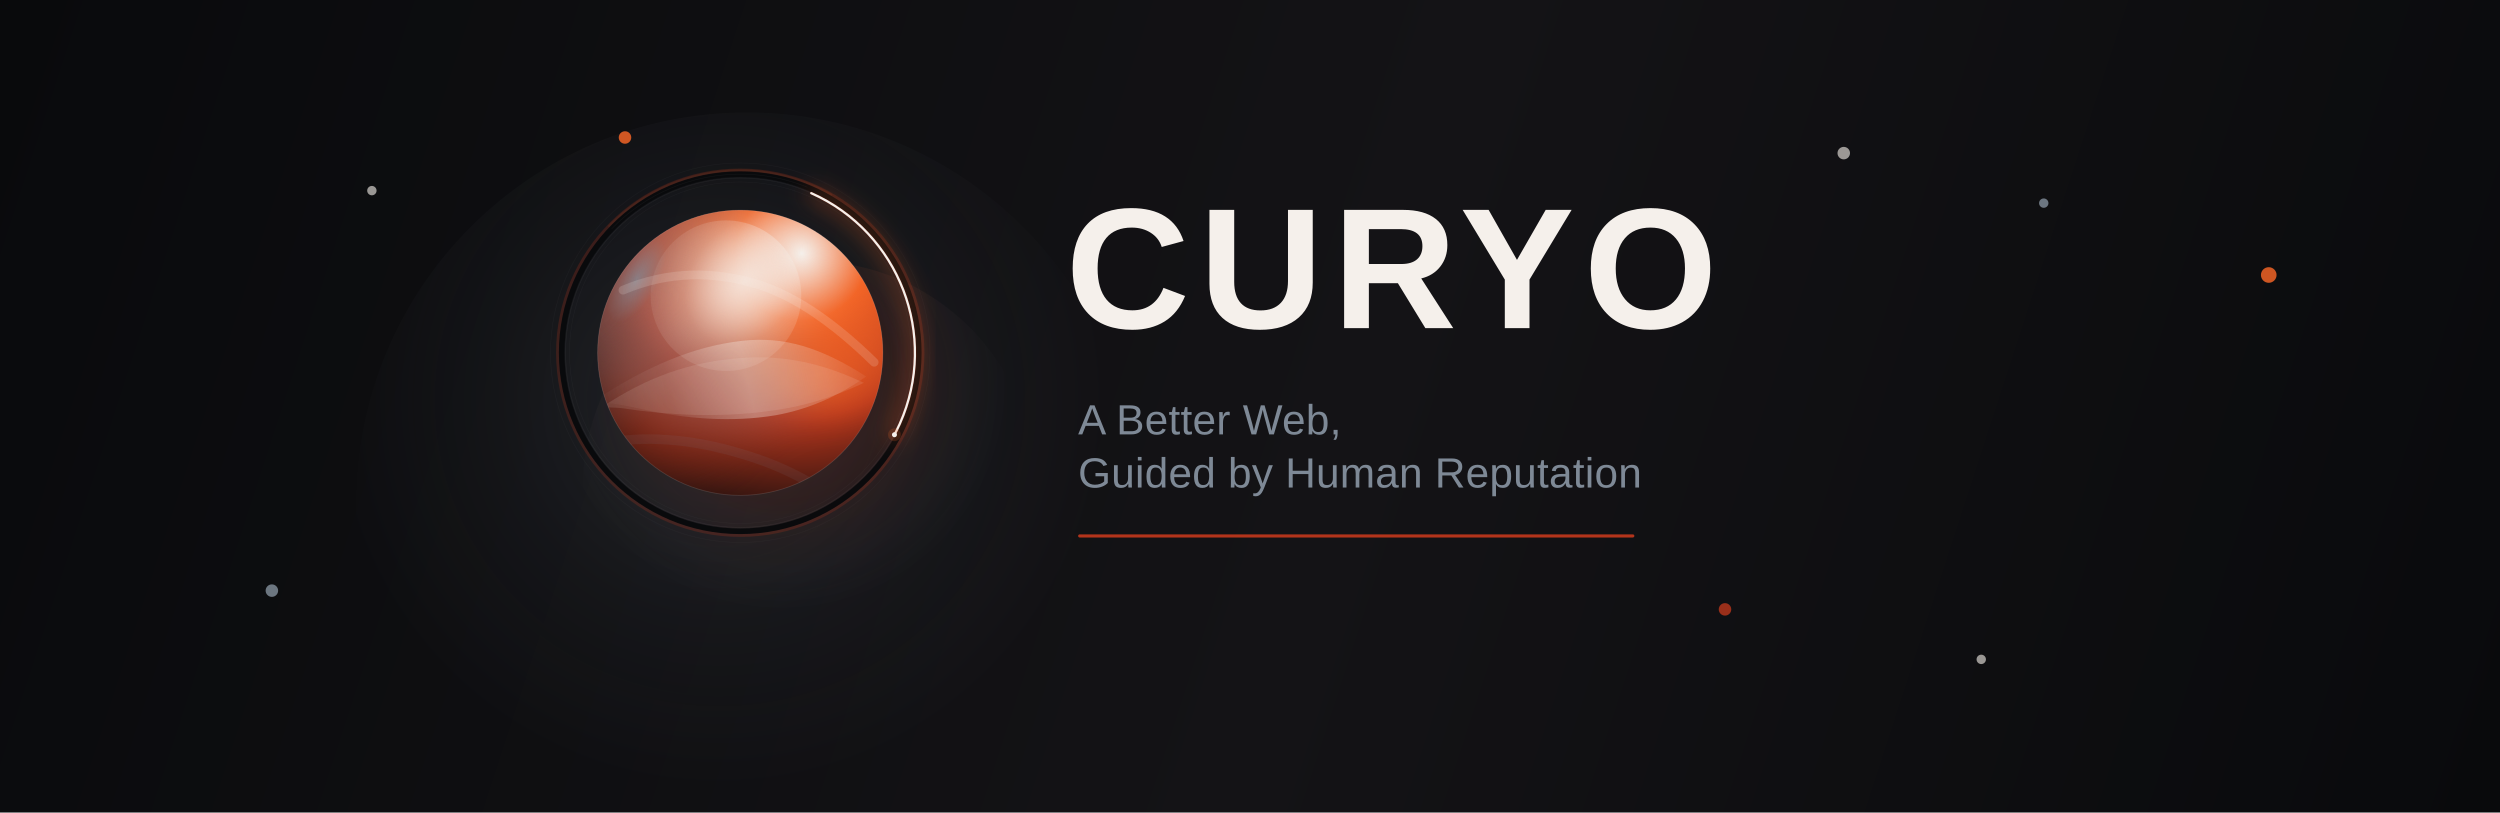
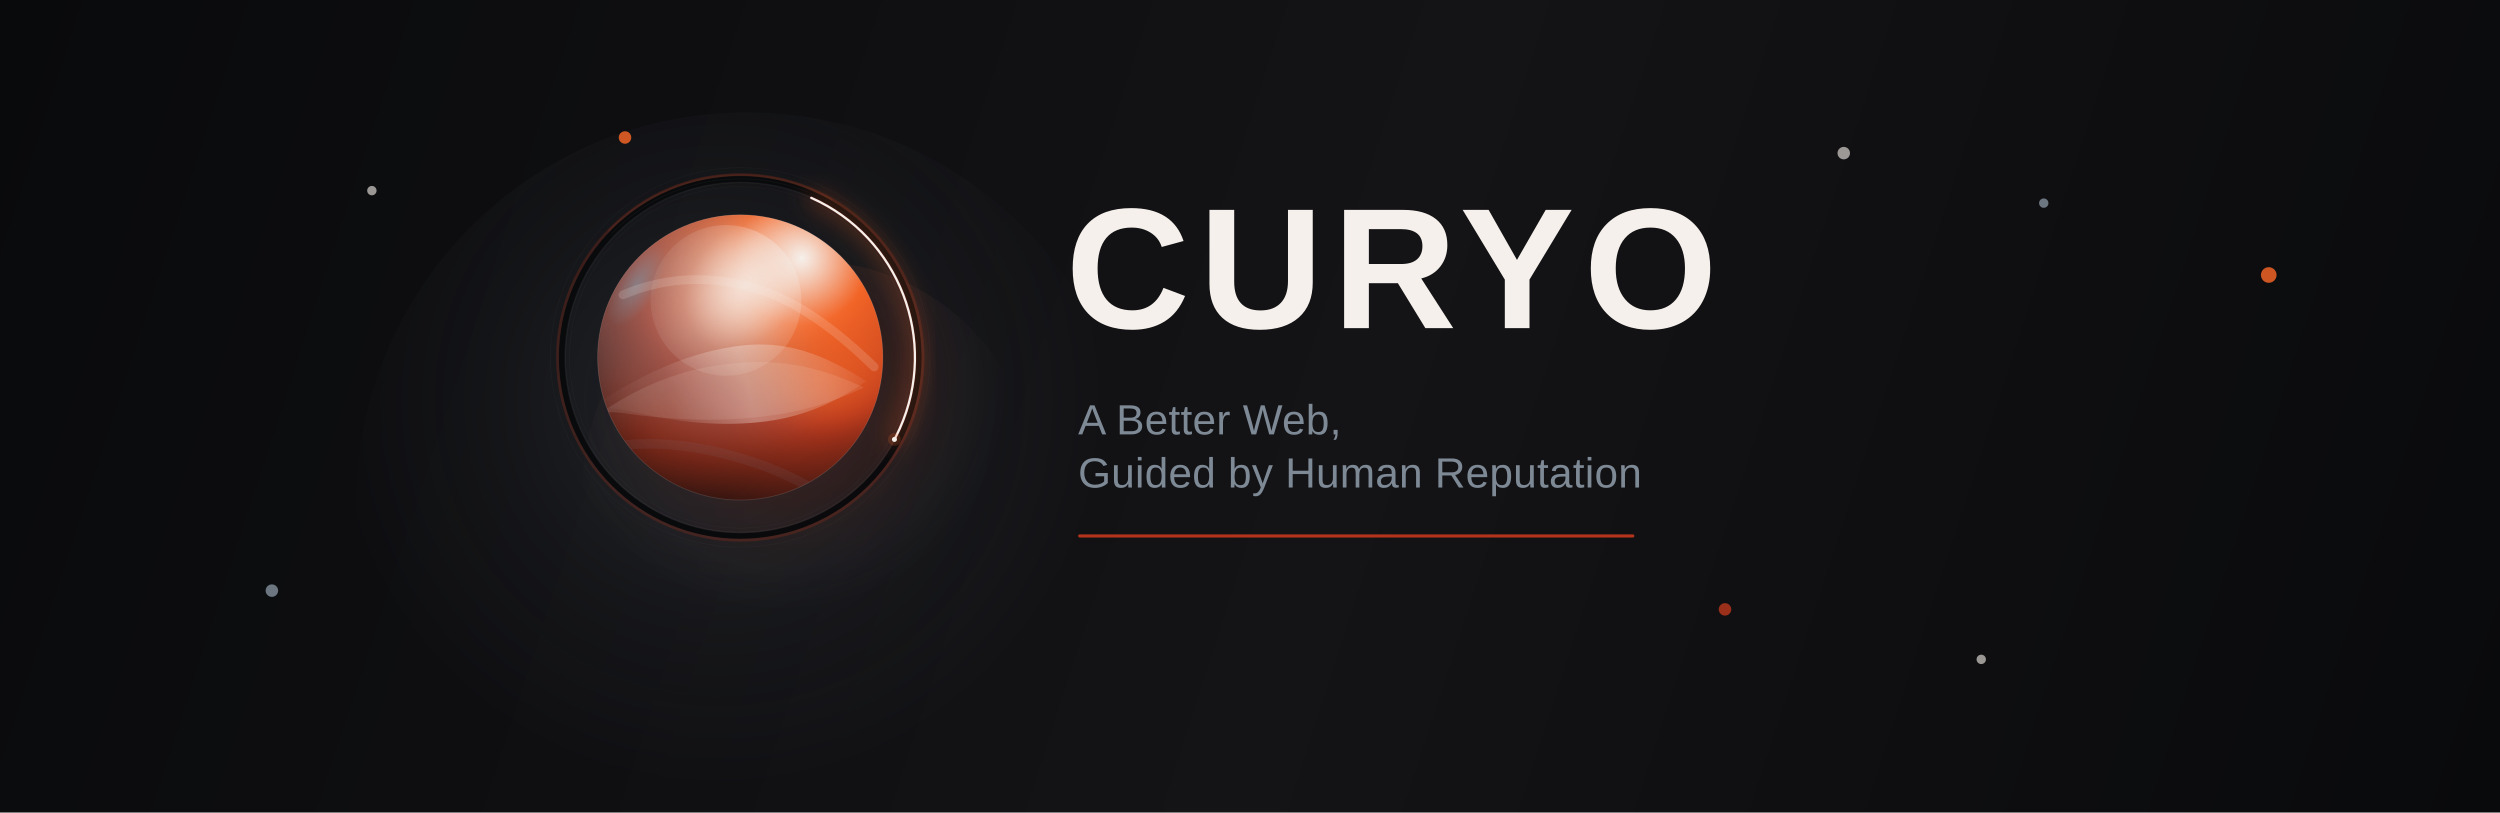
<svg xmlns="http://www.w3.org/2000/svg" viewBox="0 0 1600 520" width="1600" height="520" fill="none">
  <defs>
    <linearGradient id="banner-bg" x1="0" y1="0" x2="1600" y2="520" gradientUnits="userSpaceOnUse">
      <stop offset="0%" stop-color="#090A0C" />
      <stop offset="54%" stop-color="#141316" />
      <stop offset="100%" stop-color="#090A0C" />
    </linearGradient>
    <radialGradient id="banner-left-glow" cx="460" cy="256" r="250" gradientUnits="userSpaceOnUse">
      <stop offset="0%" stop-color="#7E8996" stop-opacity="0.18" />
      <stop offset="56%" stop-color="#7E8996" stop-opacity="0.06" />
      <stop offset="100%" stop-color="#7E8996" stop-opacity="0" />
    </radialGradient>
    <radialGradient id="banner-core-glow" cx="500" cy="246" r="145" gradientUnits="userSpaceOnUse">
      <stop offset="0%" stop-color="#F26426" stop-opacity="0.18" />
      <stop offset="52%" stop-color="#B3341B" stop-opacity="0.12" />
      <stop offset="100%" stop-color="#7E8996" stop-opacity="0" />
    </radialGradient>
    <radialGradient id="banner-mark-orb-base" cx="0" cy="0" r="1" gradientUnits="userSpaceOnUse" gradientTransform="translate(856 450) rotate(136) scale(720 702)">
      <stop stop-color="#F5F0EB" />
      <stop offset="0.24" stop-color="#F26426" />
      <stop offset="0.58" stop-color="#B3341B" />
      <stop offset="1" stop-color="#090A0C" />
    </radialGradient>
    <radialGradient id="banner-mark-orb-rim" cx="0" cy="0" r="1" gradientUnits="userSpaceOnUse" gradientTransform="translate(438 516) rotate(30) scale(240 540)">
      <stop stop-color="#7E8996" stop-opacity="0.82" />
      <stop offset="0.22" stop-color="#7E8996" stop-opacity="0.34" />
      <stop offset="1" stop-color="#7E8996" stop-opacity="0" />
    </radialGradient>
    <radialGradient id="banner-mark-soft-white" cx="0" cy="0" r="1" gradientUnits="userSpaceOnUse" gradientTransform="translate(710 520) rotate(128) scale(330 260)">
      <stop stop-color="#F5F0EB" stop-opacity="0.74" />
      <stop offset="0.52" stop-color="#F5F0EB" stop-opacity="0.2" />
      <stop offset="1" stop-color="#F5F0EB" stop-opacity="0" />
    </radialGradient>
    <radialGradient id="banner-mark-coral-bloom" cx="0" cy="0" r="1" gradientUnits="userSpaceOnUse" gradientTransform="translate(910 754) rotate(158) scale(294 236)">
      <stop stop-color="#F26426" stop-opacity="0.72" />
      <stop offset="1" stop-color="#F26426" stop-opacity="0" />
    </radialGradient>
    <radialGradient id="banner-mark-violet-pocket" cx="0" cy="0" r="1" gradientUnits="userSpaceOnUse" gradientTransform="translate(500 866) rotate(-26) scale(334 244)">
      <stop stop-color="#B3341B" stop-opacity="0.54" />
      <stop offset="1" stop-color="#B3341B" stop-opacity="0" />
    </radialGradient>
    <radialGradient id="banner-mark-blue-pocket" cx="0" cy="0" r="1" gradientUnits="userSpaceOnUse" gradientTransform="translate(620 760) rotate(8) scale(320 180)">
      <stop stop-color="#7E8996" stop-opacity="0.36" />
      <stop offset="0.58" stop-color="#7E8996" stop-opacity="0.22" />
      <stop offset="1" stop-color="#7E8996" stop-opacity="0" />
    </radialGradient>
    <linearGradient id="banner-mark-fold-sheen" x1="290" y1="820" x2="1036" y2="650" gradientUnits="userSpaceOnUse">
      <stop stop-color="#F5F0EB" stop-opacity="0" />
      <stop offset="0.3" stop-color="#F5F0EB" stop-opacity="0.08" />
      <stop offset="0.56" stop-color="#F5F0EB" stop-opacity="0.34" />
      <stop offset="0.82" stop-color="#F5F0EB" stop-opacity="0.18" />
      <stop offset="1" stop-color="#F5F0EB" stop-opacity="0" />
    </linearGradient>
    <linearGradient id="banner-mark-flare-gradient" x1="860" y1="260" x2="1050" y2="736" gradientUnits="userSpaceOnUse">
      <stop stop-color="#B3341B" />
      <stop offset="0.38" stop-color="#F26426" />
      <stop offset="1" stop-color="#F5F0EB" />
    </linearGradient>
    <linearGradient id="banner-mark-flare-core" x1="870" y1="280" x2="1036" y2="716" gradientUnits="userSpaceOnUse">
      <stop stop-color="#F26426" />
      <stop offset="1" stop-color="#F5F0EB" />
    </linearGradient>
    <filter id="banner-mark-blur-40" x="0" y="0" width="1400" height="1400" filterUnits="userSpaceOnUse" color-interpolation-filters="sRGB">
      <feGaussianBlur stdDeviation="40" />
    </filter>
    <clipPath id="banner-mark-orb-clip">
      <circle cx="700" cy="700" r="360" />
    </clipPath>
    <symbol id="banner-mark" viewBox="0 0 1400 1400">
      <circle cx="700" cy="700" r="680" stroke="#FFFFFF" stroke-opacity="0.03" stroke-width="2" />
      <circle cx="700" cy="700" r="654" stroke="#B3341B" stroke-opacity="0.24" stroke-width="12" />
      <circle cx="700" cy="700" r="640" stroke="#090A0C" stroke-opacity="0.96" stroke-width="20" />
      <circle cx="700" cy="700" r="626" stroke="#FFFFFF" stroke-opacity="0.055" stroke-width="2" />
      <circle cx="700" cy="700" r="612" stroke="#FFFFFF" stroke-opacity="0.038" stroke-width="1.4" />
      <circle cx="700" cy="700" r="654" stroke="#F26426" stroke-opacity="0.08" stroke-width="6" stroke-linecap="round" stroke-dasharray="867.5 3241.7" transform="rotate(-136 700 700)" />
      <circle cx="700" cy="700" r="640" stroke="#FFFFFF" stroke-opacity="0.04" stroke-width="2.2" stroke-linecap="round" stroke-dasharray="759.6 3261.7" transform="rotate(-136 700 700)" />
      <g filter="url(#banner-mark-blur-40)">
        <circle cx="700" cy="700" r="626" stroke="#F26426" stroke-opacity="0.54" stroke-width="28" stroke-linecap="round" stroke-dasharray="1027.0 2906.3" transform="rotate(-66 700 700)" />
      </g>
      <circle cx="700" cy="700" r="626" stroke="#B3341B" stroke-opacity="0.42" stroke-width="10" stroke-linecap="round" stroke-dasharray="1027.0 2906.3" transform="rotate(-66 700 700)" />
      <circle cx="700" cy="700" r="626" stroke="url(#banner-mark-flare-gradient)" stroke-width="8" stroke-linecap="round" stroke-dasharray="1027.0 2906.3" transform="rotate(-66 700 700)" />
      <circle cx="700" cy="700" r="626" stroke="url(#banner-mark-flare-core)" stroke-width="2.4" stroke-linecap="round" stroke-dasharray="1027.0 2906.3" transform="rotate(-66 700 700)" />
      <circle cx="1252.7" cy="993.9" r="23" fill="#F26426" fill-opacity="0.18" />
      <circle cx="1252.7" cy="993.9" r="9" fill="#F5F0EB" />
      <g transform="translate(700 700) scale(1.42) translate(-700 -700)">
        <circle cx="700" cy="700" r="360" fill="url(#banner-mark-orb-base)" />
        <circle cx="700" cy="700" r="360" fill="url(#banner-mark-orb-rim)" />
        <g clip-path="url(#banner-mark-orb-clip)">
          <g filter="url(#banner-mark-blur-40)">
            <ellipse cx="672" cy="538" rx="280" ry="184" fill="url(#banner-mark-soft-white)" />
            <ellipse cx="930" cy="640" rx="246" ry="214" fill="url(#banner-mark-coral-bloom)" />
            <ellipse cx="508" cy="904" rx="286" ry="218" fill="url(#banner-mark-violet-pocket)" />
            <ellipse cx="662" cy="774" rx="316" ry="176" fill="url(#banner-mark-blue-pocket)" />
          </g>
          <path d="M330 822C464 734 582 684 704 670C810 658 902 686 1018 760C944 812 868 844 788 858C680 876 560 868 442 840C404 832 368 826 330 822Z" fill="url(#banner-mark-fold-sheen)" />
          <path d="M350 838C466 760 574 724 694 714C808 704 906 726 1012 776C932 814 852 838 766 848C642 864 520 858 402 840C384 838 366 838 350 838Z" fill="#F5F0EB" fill-opacity="0.11" />
          <path d="M404 542C518 494 634 492 752 530C842 560 938 626 1038 724" stroke="#F5F0EB" stroke-opacity="0.16" stroke-width="22" stroke-linecap="round" />
          <path d="M344 930C456 908 574 916 706 956C820 990 910 1040 988 1110" stroke="#7E8996" stroke-opacity="0.1" stroke-width="24" stroke-linecap="round" />
          <circle cx="1118" cy="490" r="50" fill="#F5F0EB" fill-opacity="0.9" />
          <circle cx="664" cy="556" r="190" fill="url(#banner-mark-soft-white)" />
        </g>
        <circle cx="700" cy="700" r="360" fill="none" stroke="#F5F0EB" stroke-opacity="0.14" stroke-width="2" />
      </g>
    </symbol>
  </defs>
  <rect width="1600" height="520" fill="url(#banner-bg)" />
  <circle cx="478" cy="322" r="250" fill="url(#banner-left-glow)" />
  <circle cx="518" cy="312" r="145" fill="url(#banner-core-glow)" />
  <g opacity="0.84">
    <circle cx="1180" cy="98" r="4" fill="#F5F0EB" fill-opacity="0.72" />
    <circle cx="1308" cy="130" r="3" fill="#7E8996" />
    <circle cx="1452" cy="176" r="5" fill="#F26426" />
    <circle cx="1104" cy="390" r="4" fill="#B3341B" />
    <circle cx="1268" cy="422" r="3" fill="#F5F0EB" fill-opacity="0.72" />
    <circle cx="238" cy="122" r="3" fill="#F5F0EB" fill-opacity="0.72" />
    <circle cx="400" cy="88" r="4" fill="#F26426" />
    <circle cx="174" cy="378" r="4" fill="#7E8996" />
  </g>
-   <svg x="380" y="132" width="250" height="250" viewBox="140 140 1120 1120" overflow="visible">
+   <svg x="380" y="135" width="250" height="250" viewBox="140 140 1120 1120" overflow="visible">
    <use href="#banner-mark" />
  </svg>
  <text x="682" y="210" font-family="'Helvetica Neue', Arial, sans-serif" font-size="110" font-weight="700" fill="#F5F0EB" letter-spacing="6">
    CURYO
  </text>
  <text x="690" y="278" font-family="'Helvetica Neue', Arial, sans-serif" font-size="27" font-weight="400" fill="#7E8996" letter-spacing=".2">
    <tspan x="690" dy="0">A Better Web,</tspan>
    <tspan x="690" dy="34">Guided by Human Reputation</tspan>
  </text>
  <rect x="690" y="342" width="356" height="2" rx="1" fill="#B3341B" />
</svg>
